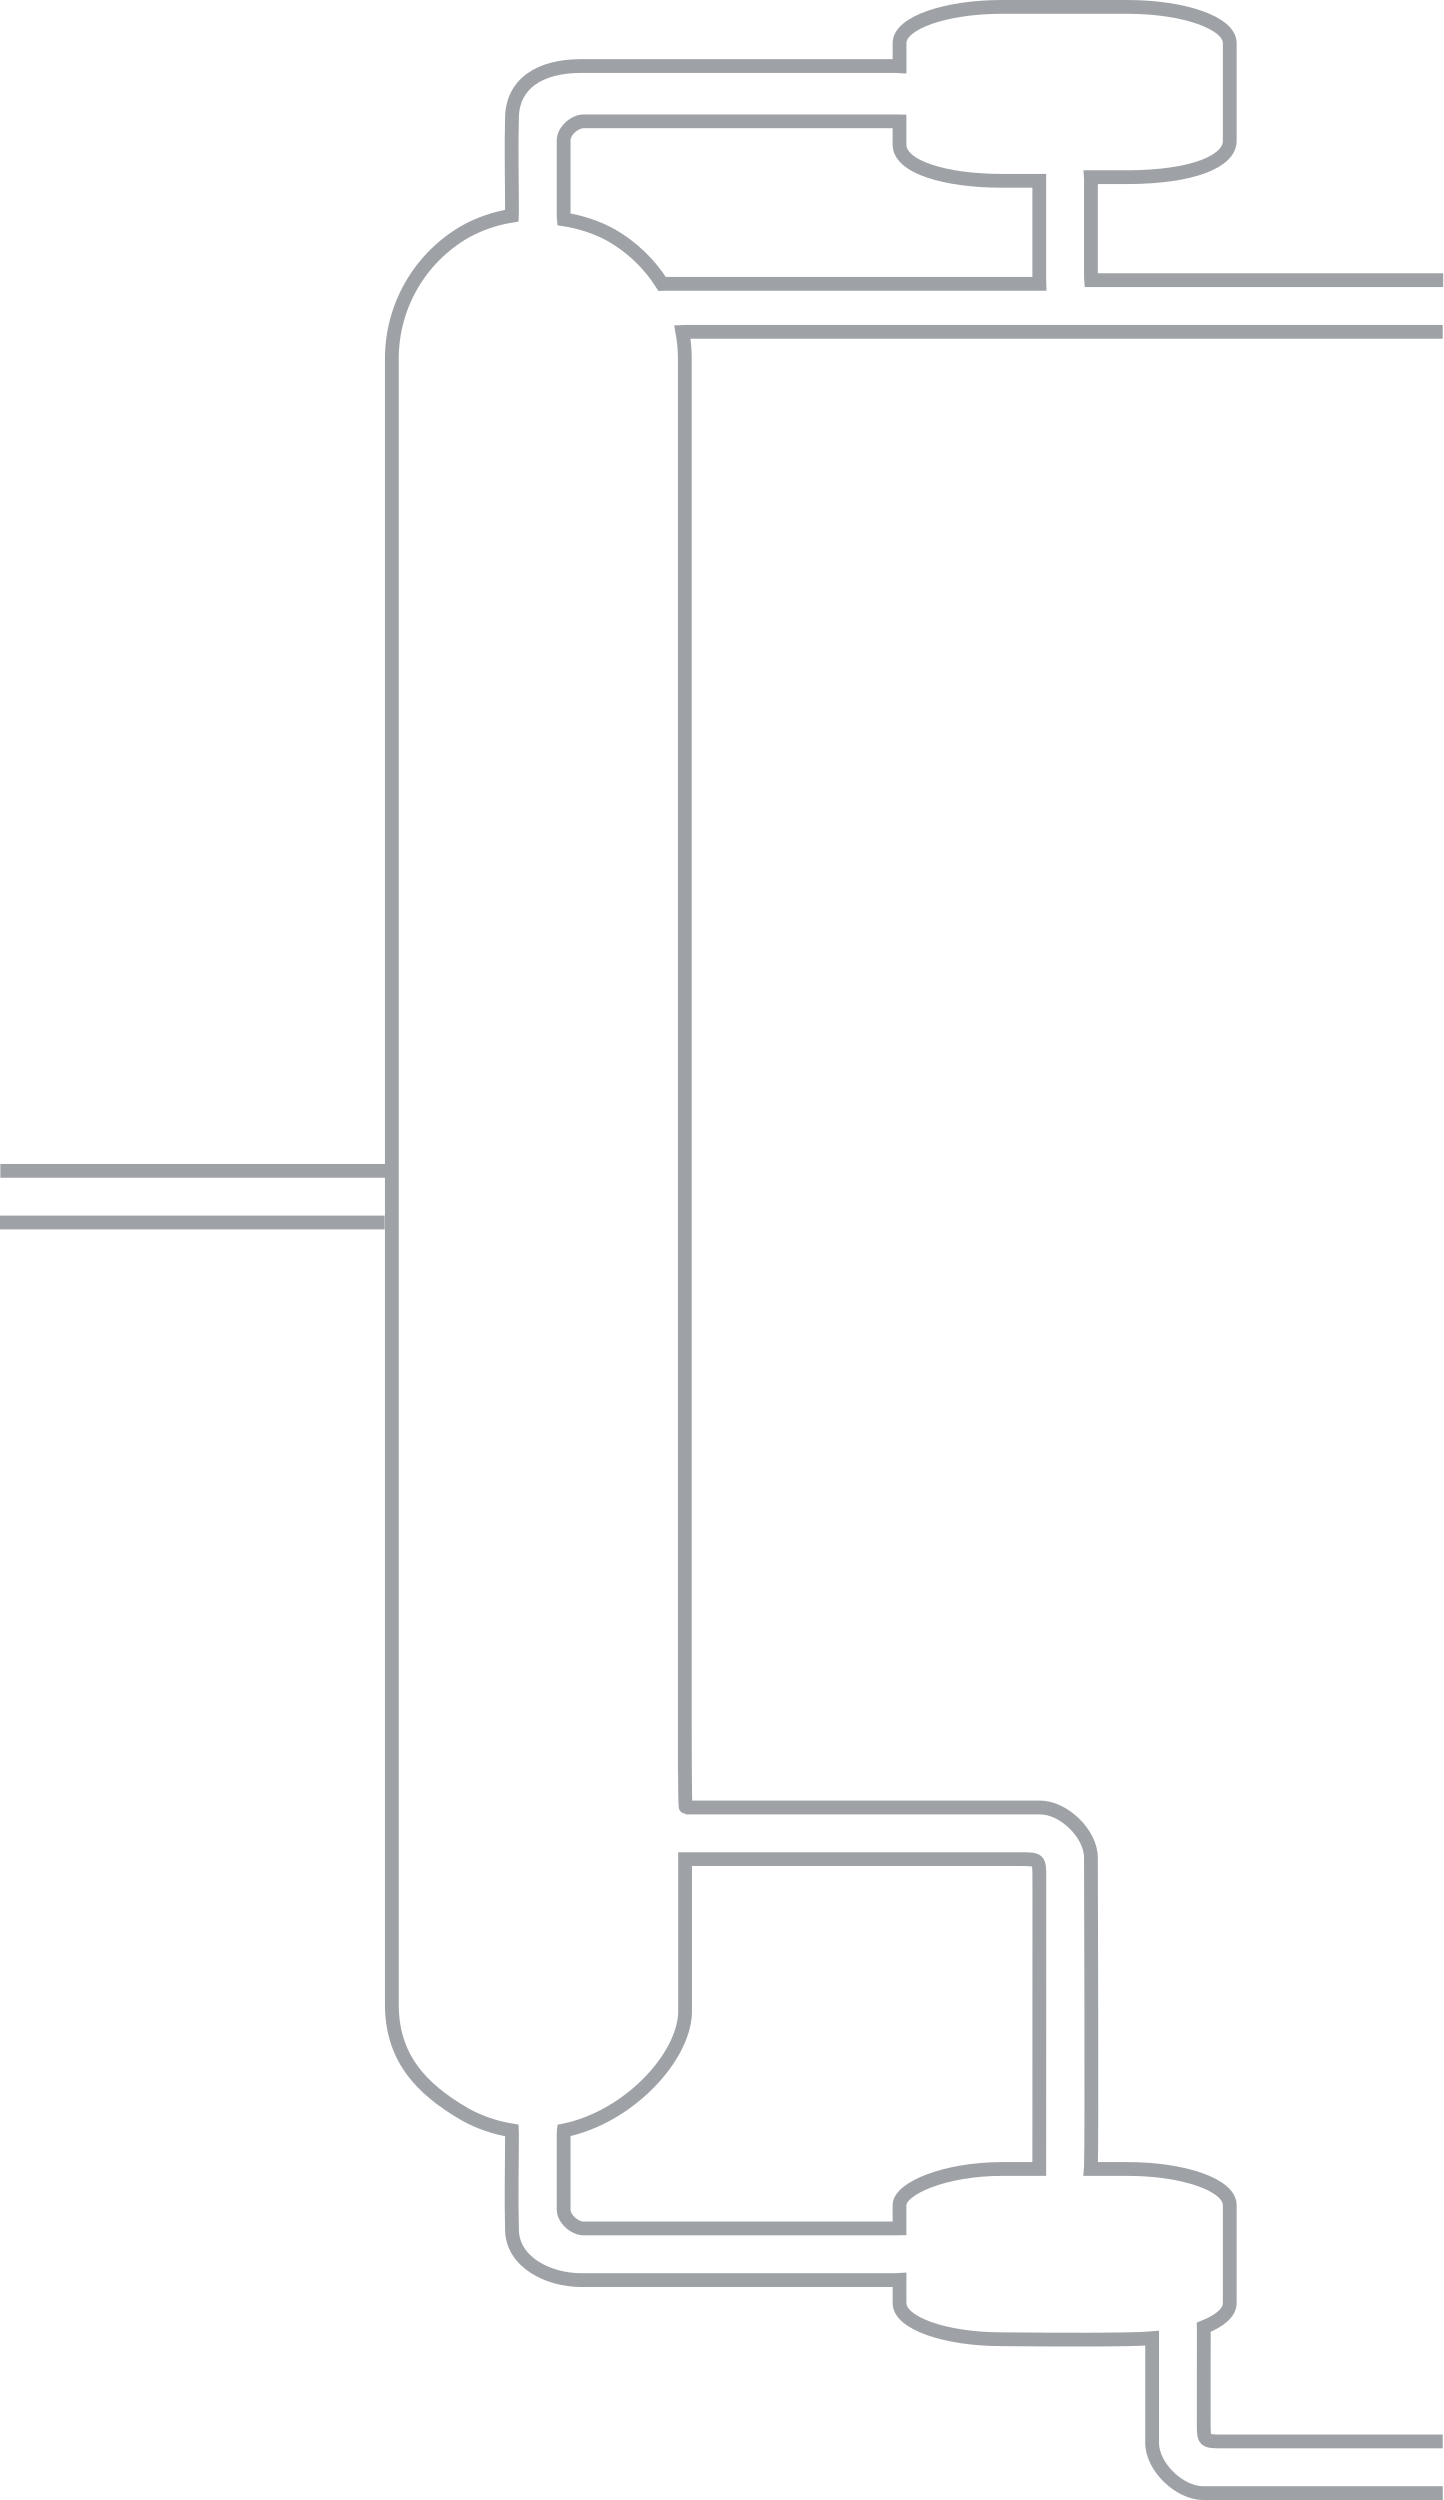
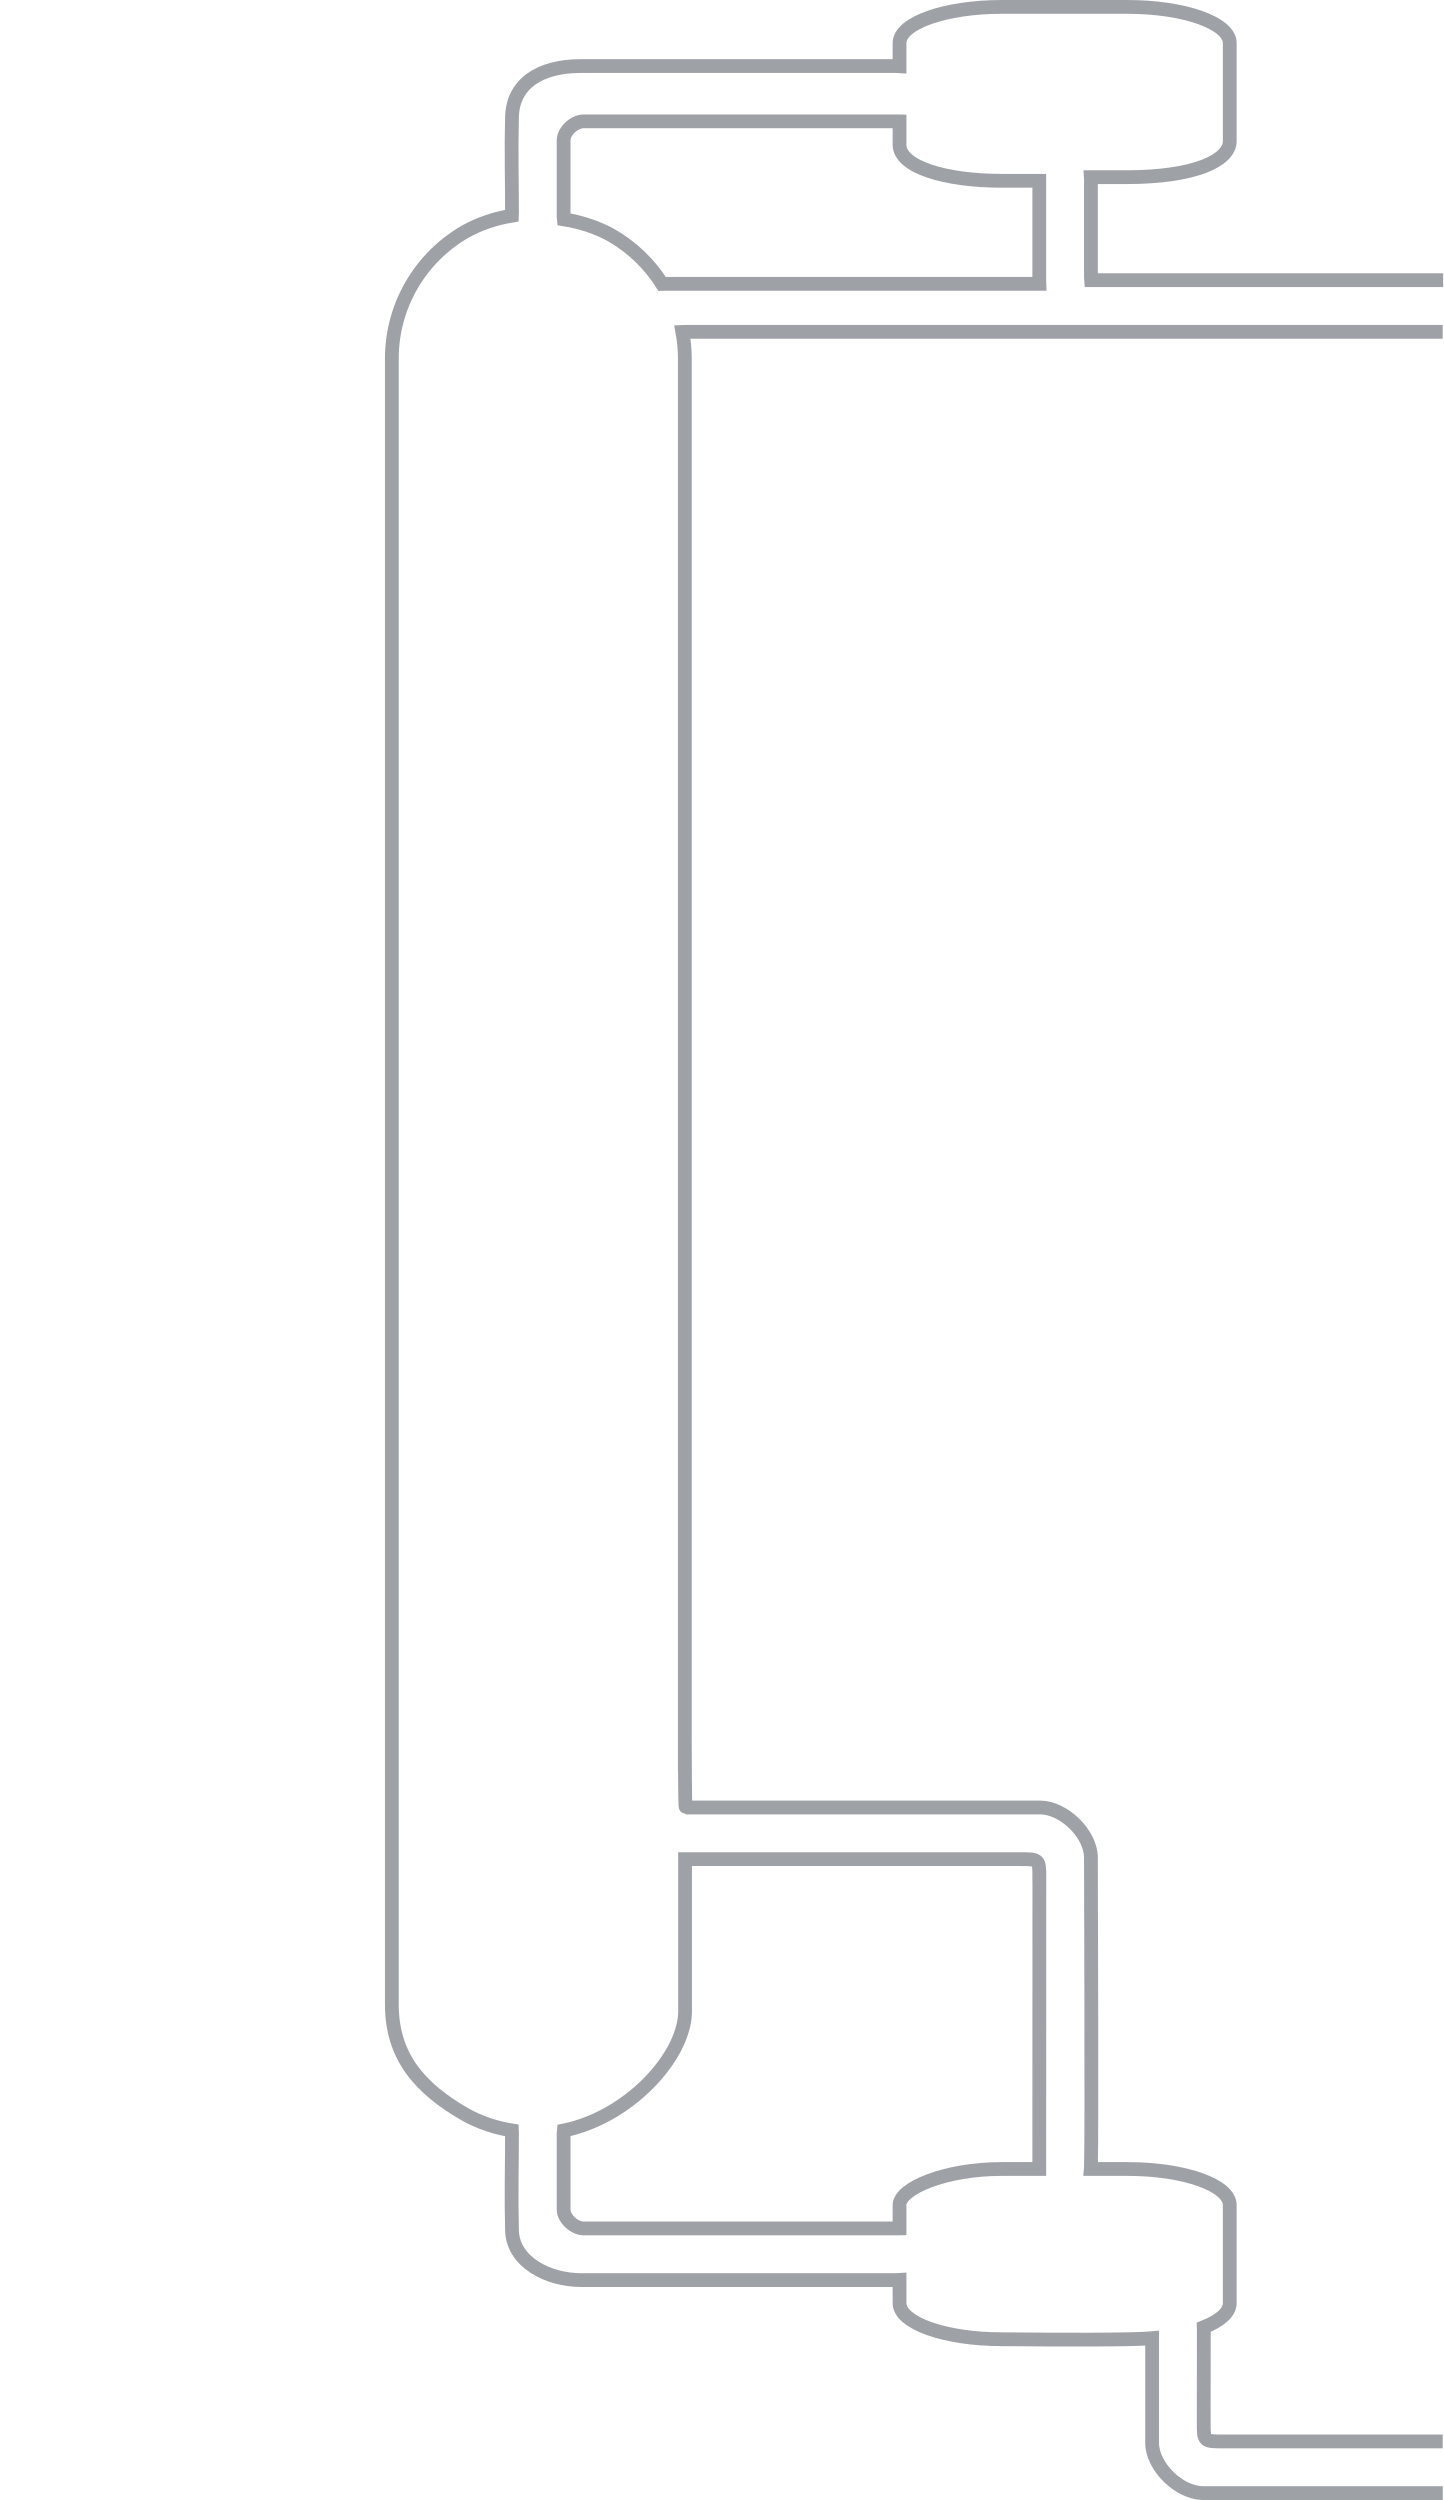
<svg xmlns="http://www.w3.org/2000/svg" width="209.316mm" height="362.6mm" viewBox="0 0 209.316 362.6" version="1.1" id="svg5203">
  <defs id="defs5197" />
  <g id="layer1" transform="translate(104.6582,120.4749)">
    <path d="M -8.176,-79.309 H 46.094 l -0.016,-0.48 v -14.165 -0.297 h -5.436 c -8.218,0 -14.834,-1.998 -14.834,-5.238 v -3.377 l -0.555,-0.011 h -45.254 c -1.335,0 -2.909,1.417 -2.909,2.752 v 10.99 l 0.041,0.469 c 2.517,0.402 4.891,1.199 6.912,2.329 3.031,1.75 5.525,4.184 7.333,7.043 z" style="fill:none;stroke:#9ea1a6;stroke-width:2;stroke-linecap:butt;stroke-linejoin:miter;stroke-miterlimit:4;stroke-dasharray:none;stroke-opacity:1" id="path4544-4-5-1-5" />
    <path d="m 46.09,151.887 c 0,3.255 -0.012,38.677 -0.012,41.931 v 0.297 h -5.436 c -8.218,0 -14.834,2.809 -14.834,5.238 v 3.377 l -0.555,0.011 h -45.254 c -1.335,0 -2.909,-1.417 -2.909,-2.752 v -10.99 l 0.041,-0.469 c 9.316,-1.889 17.353,-10.533 17.572,-17.045 V 149.174 H 43.188 c 2.89,0 2.898,-0.003 2.898,2.713 z" style="fill:none;stroke:#9ea1a6;stroke-width:2;stroke-linecap:butt;stroke-linejoin:miter;stroke-miterlimit:4;stroke-dasharray:none;stroke-opacity:1" id="path4544-4-5-9-1-5" />
    <path id="path4546-8-7-9-1-7-3" style="fill:none;stroke:#9ea1a6;stroke-width:2;stroke-linecap:butt;stroke-linejoin:miter;stroke-miterlimit:4;stroke-dasharray:none;stroke-opacity:1" d="m -37.201,-86.865 c -6.574,3.796 -10.624,10.81 -10.624,18.401 V 44.876 c 0,0 1.98e-4,75.973 -2.01e-4,86.866 -2.01e-4,10.893 0,38.49 0,38.49 0,7.591 4.05,12.174 10.624,15.969 m 2.01e-4,-273.066 c 2.104,-1.183 4.418,-1.944 6.783,-2.328 l 0.019,-0.47 c 0,-4.622 -0.128,-9.247 0,-13.867 0.13,-4.711 3.879,-7.367 10.031,-7.367 h 45.624 l 0.555,0.032 v -3.37 c 0,-2.902 6.616,-5.238 14.834,-5.238 h 18.226 c 8.218,0 14.834,2.336 14.834,5.238 v 14.219 c 0,2.902 -5.279,5.218 -14.834,5.238 h -5.319 l 0.018,0.297 v 14.231 l 0.031,0.414 h 51.057 m -0.067,7.492 H -5.188 l -0.496,0.019 c 0.233,1.261 0.354,2.554 0.354,3.863 V 44.875 c 0,0 10e-5,75.975 -1.01e-4,86.868 -2.64e-4,10.893 0,-1.217 0,-1.217 0.027,1.299 -0.03,11.155 0.142,11.155 H 46.176 c 3.458,0 7.394,3.819 7.394,7.278 0,5.377 0.149,39.908 0,44.859 0,0.099 -0.018,0.297 -0.018,0.297 H 58.87 c 8.218,0 14.834,2.336 14.834,5.238 v 14.219 c 0,1.346 -1.424,2.571 -3.772,3.497 l 0.01,0.438 c 0,3.254 -0.012,10.157 -0.012,13.411 0,2.716 0.01,2.713 2.898,2.713 h 31.763 m 0.01,7.492 h -34.761 c -3.458,0 -7.394,-3.819 -7.394,-7.278 v -14.86 -0.329 c -1.145,0.099 -2.384,0.127 -3.576,0.152 -6.074,0.129 -18.226,0 -18.226,0 -8.218,0 -14.834,-2.336 -14.834,-5.239 v -3.37 l -0.555,0.032 h -45.624 c -4.827,0 -10.031,-2.654 -10.031,-7.367 -0.128,-4.621 0,-9.245 0,-13.867 l -0.019,-0.47 c -2.365,-0.385 -4.679,-1.145 -6.783,-2.328" />
-     <path id="path4546-8-7-9-1-0-58-0" style="fill:none;stroke:#9ea1a6;stroke-width:2;stroke-linecap:butt;stroke-linejoin:miter;stroke-miterlimit:4;stroke-dasharray:none;stroke-opacity:1" d="m -104.658,56.837 h 55.791 m -55.74,-7.492 h 55.807" />
  </g>
</svg>
